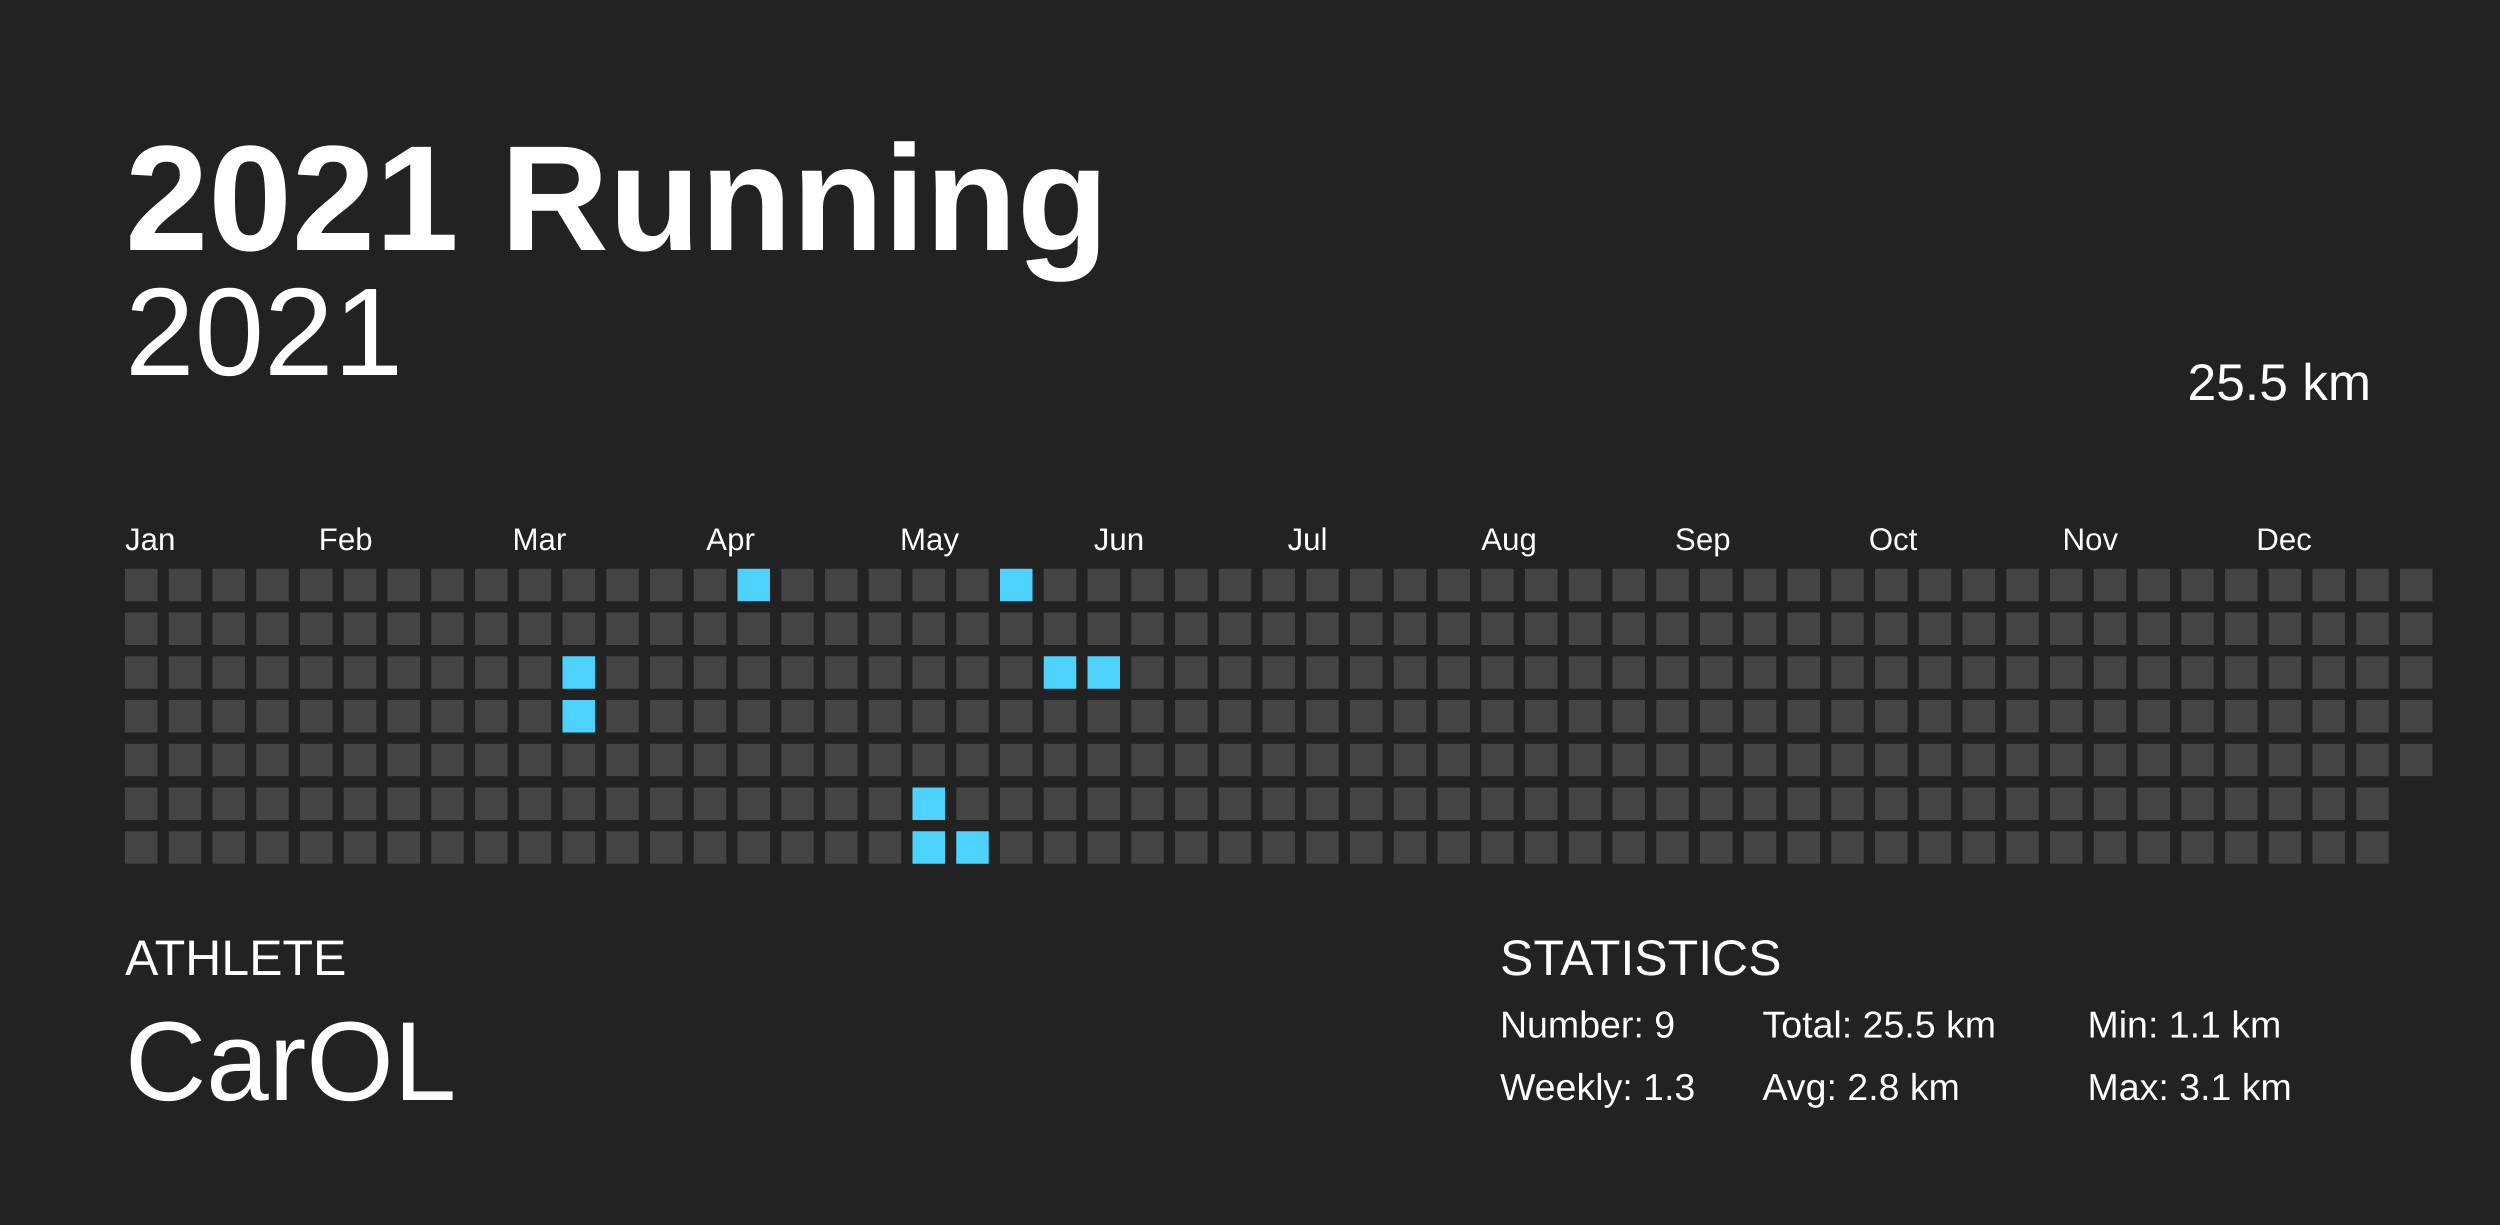
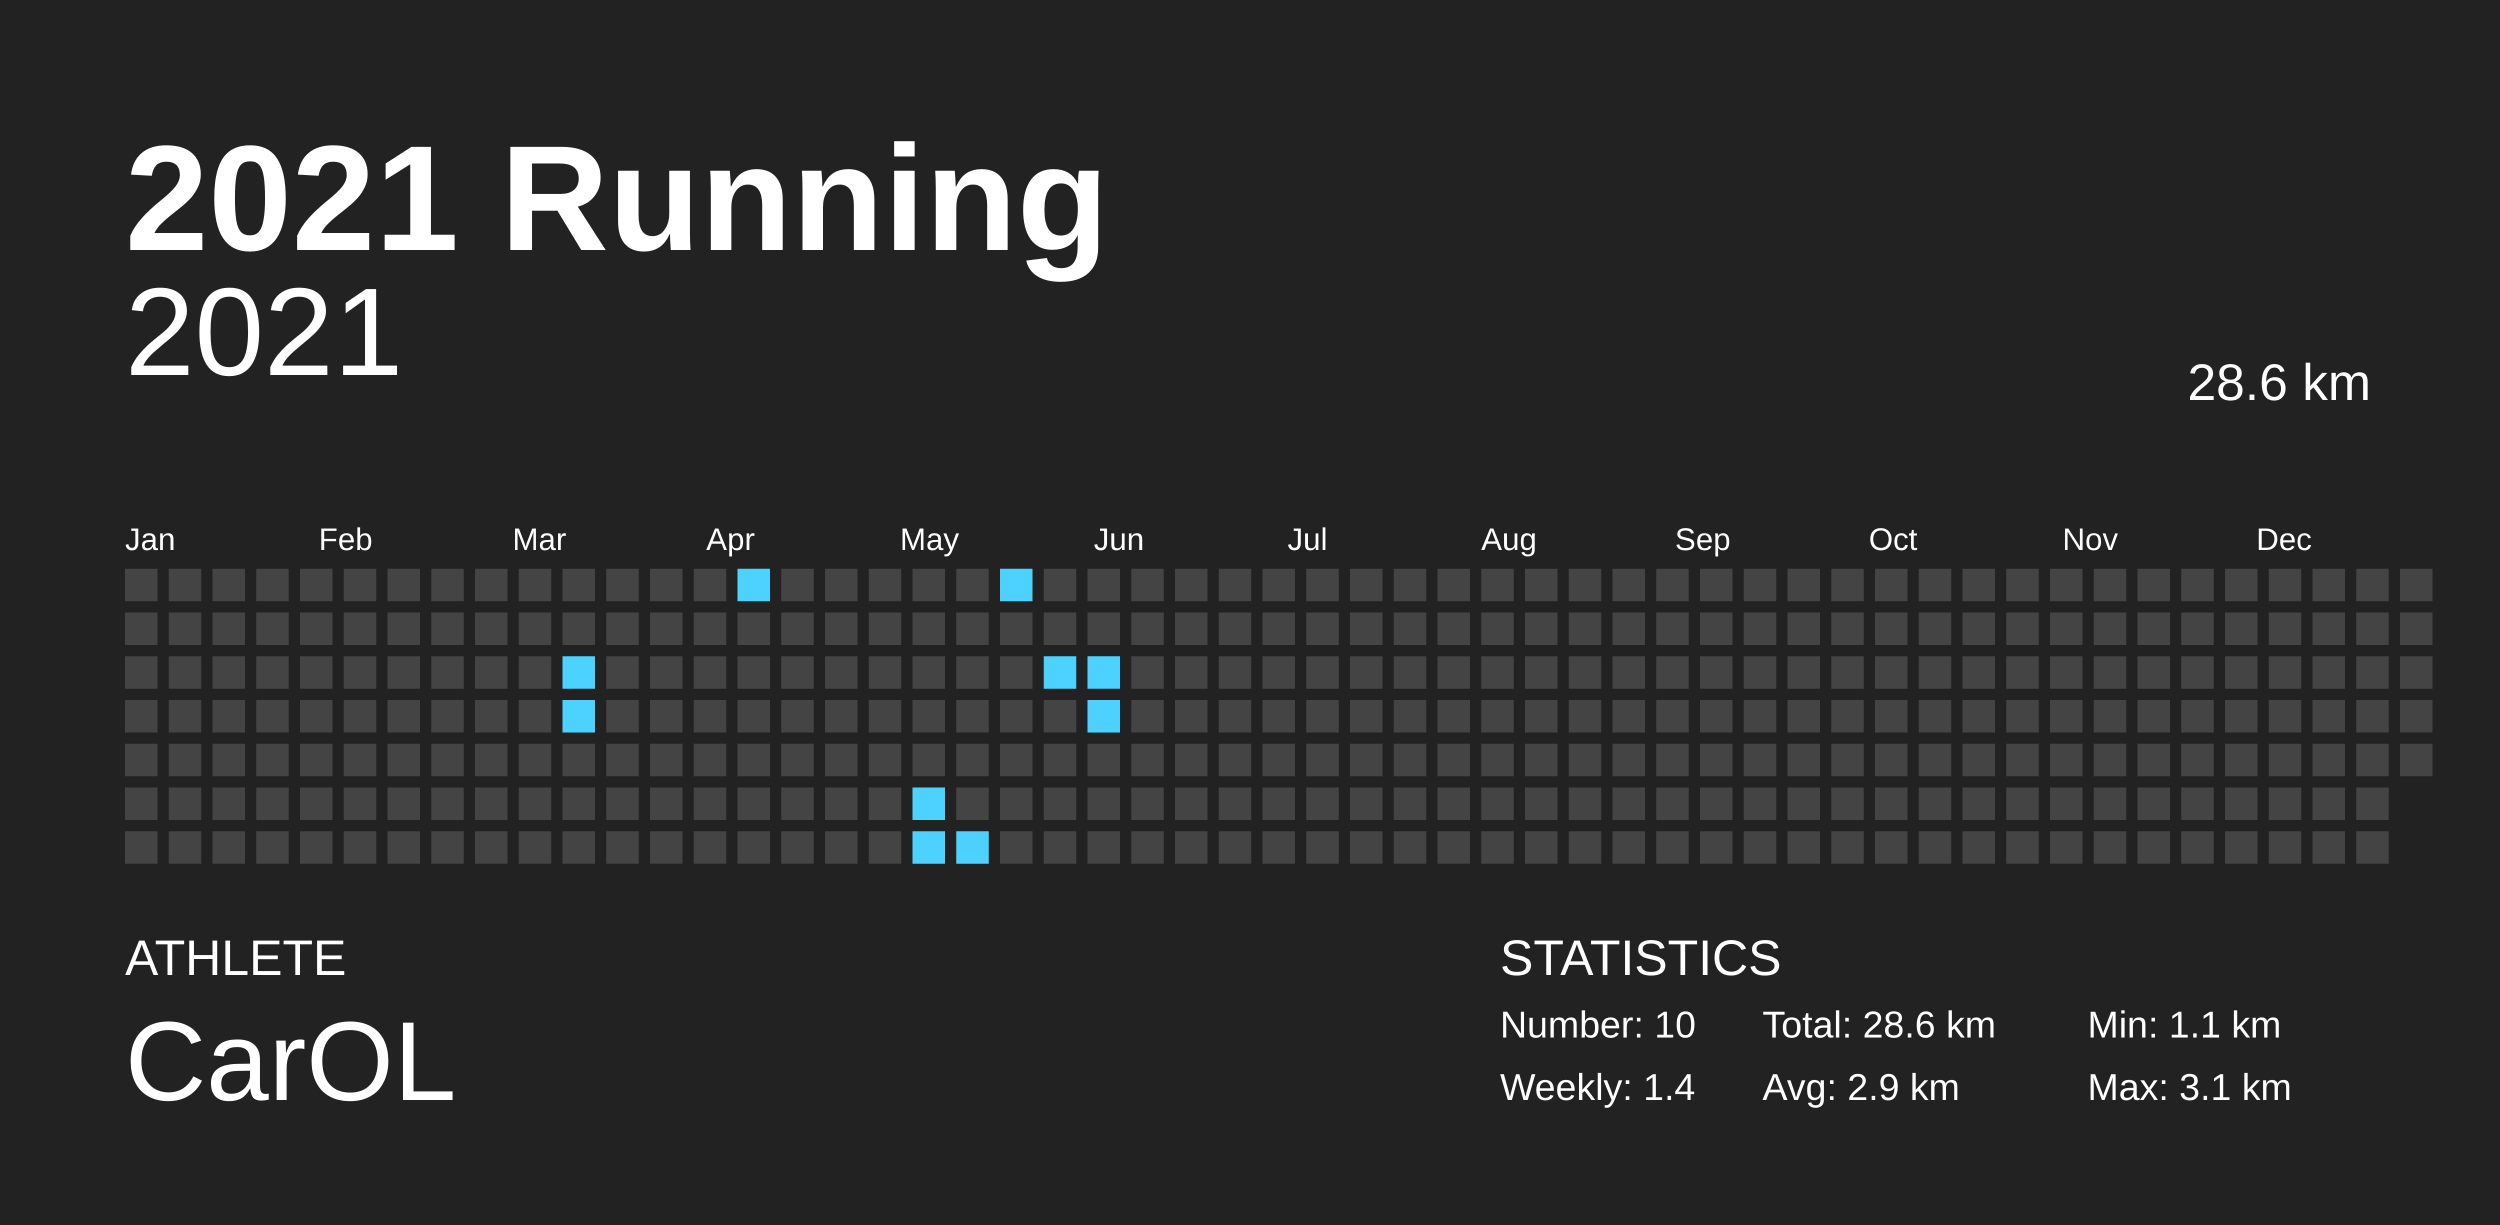
<svg xmlns="http://www.w3.org/2000/svg" baseProfile="full" height="98mm" version="1.1" viewBox="0,0,200,98" width="200mm">
  <defs />
  <rect fill="#222222" height="98" width="200" x="0" y="0" />
  <text fill="#FFFFFF" style="font-size:12px; font-family:Arial; font-weight:bold;" x="10" y="20">2021 Running</text>
  <text fill="#FFFFFF" style="font-size:4px; font-family:Arial" x="10" y="78">ATHLETE</text>
  <text fill="#FFFFFF" style="font-size:9px; font-family:Arial" x="10" y="88">CarOL</text>
  <text fill="#FFFFFF" style="font-size:4px; font-family:Arial" x="120" y="78">STATISTICS</text>
-   <text fill="#FFFFFF" style="font-size:3px; font-family:Arial" x="120" y="83">Number: 9</text>
-   <text fill="#FFFFFF" style="font-size:3px; font-family:Arial" x="120" y="88">Weekly: 1.3</text>
-   <text fill="#FFFFFF" style="font-size:3px; font-family:Arial" x="141" y="83">Total: 25.5 km</text>
-   <text fill="#FFFFFF" style="font-size:3px; font-family:Arial" x="141" y="88">Avg: 2.8 km</text>
+   <text fill="#FFFFFF" style="font-size:3px; font-family:Arial" x="120" y="83">Number: 10</text>
+   <text fill="#FFFFFF" style="font-size:3px; font-family:Arial" x="120" y="88">Weekly: 1.4</text>
+   <text fill="#FFFFFF" style="font-size:3px; font-family:Arial" x="141" y="83">Total: 28.6 km</text>
+   <text fill="#FFFFFF" style="font-size:3px; font-family:Arial" x="141" y="88">Avg: 2.9 km</text>
  <text fill="#FFFFFF" style="font-size:3px; font-family:Arial" x="167" y="83">Min: 1.1 km</text>
  <text fill="#FFFFFF" style="font-size:3px; font-family:Arial" x="167" y="88">Max: 3.1 km</text>
  <text alignment-baseline="hanging" fill="#FFFFFF" style="font-size:10.0px; font-family:Arial;" x="10" y="30">2021</text>
-   <text alignment-baseline="hanging" fill="#FFFFFF" style="font-size:4.125px; font-family:Arial;" x="175" y="32">25.5 km</text>
+   <text alignment-baseline="hanging" fill="#FFFFFF" style="font-size:4.125px; font-family:Arial;" x="175" y="32">28.6 km</text>
  <text fill="#FFFFFF" style="font-size:2.5px; font-family:Arial" x="10.0" y="44">Jan</text>
  <text fill="#FFFFFF" style="font-size:2.5px; font-family:Arial" x="25.5" y="44">Feb</text>
  <text fill="#FFFFFF" style="font-size:2.5px; font-family:Arial" x="41.0" y="44">Mar</text>
  <text fill="#FFFFFF" style="font-size:2.5px; font-family:Arial" x="56.5" y="44">Apr</text>
  <text fill="#FFFFFF" style="font-size:2.5px; font-family:Arial" x="72.0" y="44">May</text>
  <text fill="#FFFFFF" style="font-size:2.5px; font-family:Arial" x="87.5" y="44">Jun</text>
  <text fill="#FFFFFF" style="font-size:2.5px; font-family:Arial" x="103.0" y="44">Jul</text>
  <text fill="#FFFFFF" style="font-size:2.5px; font-family:Arial" x="118.5" y="44">Aug</text>
  <text fill="#FFFFFF" style="font-size:2.5px; font-family:Arial" x="134.0" y="44">Sep</text>
  <text fill="#FFFFFF" style="font-size:2.5px; font-family:Arial" x="149.5" y="44">Oct</text>
  <text fill="#FFFFFF" style="font-size:2.5px; font-family:Arial" x="165.0" y="44">Nov</text>
  <text fill="#FFFFFF" style="font-size:2.5px; font-family:Arial" x="180.5" y="44">Dec</text>
  <rect fill="#444444" height="2.6" width="2.6" x="10.0" y="45.5" />
  <rect fill="#444444" height="2.6" width="2.6" x="10.0" y="49.0" />
  <rect fill="#444444" height="2.6" width="2.6" x="10.0" y="52.5" />
  <rect fill="#444444" height="2.6" width="2.6" x="10.0" y="56.0" />
  <rect fill="#444444" height="2.6" width="2.6" x="10.0" y="59.5" />
  <rect fill="#444444" height="2.6" width="2.6" x="10.0" y="63.0" />
  <rect fill="#444444" height="2.6" width="2.6" x="10.0" y="66.5" />
  <rect fill="#444444" height="2.6" width="2.6" x="13.5" y="45.5" />
  <rect fill="#444444" height="2.6" width="2.6" x="13.5" y="49.0" />
  <rect fill="#444444" height="2.6" width="2.6" x="13.5" y="52.5" />
  <rect fill="#444444" height="2.6" width="2.6" x="13.5" y="56.0" />
  <rect fill="#444444" height="2.6" width="2.6" x="13.5" y="59.5" />
  <rect fill="#444444" height="2.6" width="2.6" x="13.5" y="63.0" />
  <rect fill="#444444" height="2.6" width="2.6" x="13.5" y="66.5" />
  <rect fill="#444444" height="2.6" width="2.6" x="17.0" y="45.5" />
  <rect fill="#444444" height="2.6" width="2.6" x="17.0" y="49.0" />
  <rect fill="#444444" height="2.6" width="2.6" x="17.0" y="52.5" />
  <rect fill="#444444" height="2.6" width="2.6" x="17.0" y="56.0" />
  <rect fill="#444444" height="2.6" width="2.6" x="17.0" y="59.5" />
  <rect fill="#444444" height="2.6" width="2.6" x="17.0" y="63.0" />
  <rect fill="#444444" height="2.6" width="2.6" x="17.0" y="66.5" />
  <rect fill="#444444" height="2.6" width="2.6" x="20.5" y="45.5" />
  <rect fill="#444444" height="2.6" width="2.6" x="20.5" y="49.0" />
  <rect fill="#444444" height="2.6" width="2.6" x="20.5" y="52.5" />
  <rect fill="#444444" height="2.6" width="2.6" x="20.5" y="56.0" />
  <rect fill="#444444" height="2.6" width="2.6" x="20.5" y="59.5" />
  <rect fill="#444444" height="2.6" width="2.6" x="20.5" y="63.0" />
  <rect fill="#444444" height="2.6" width="2.6" x="20.5" y="66.5" />
  <rect fill="#444444" height="2.6" width="2.6" x="24.0" y="45.5" />
  <rect fill="#444444" height="2.6" width="2.6" x="24.0" y="49.0" />
  <rect fill="#444444" height="2.6" width="2.6" x="24.0" y="52.5" />
  <rect fill="#444444" height="2.6" width="2.6" x="24.0" y="56.0" />
  <rect fill="#444444" height="2.6" width="2.6" x="24.0" y="59.5" />
  <rect fill="#444444" height="2.6" width="2.6" x="24.0" y="63.0" />
  <rect fill="#444444" height="2.6" width="2.6" x="24.0" y="66.5" />
  <rect fill="#444444" height="2.6" width="2.6" x="27.5" y="45.5" />
  <rect fill="#444444" height="2.6" width="2.6" x="27.5" y="49.0" />
  <rect fill="#444444" height="2.6" width="2.6" x="27.5" y="52.5" />
  <rect fill="#444444" height="2.6" width="2.6" x="27.5" y="56.0" />
  <rect fill="#444444" height="2.6" width="2.6" x="27.5" y="59.5" />
  <rect fill="#444444" height="2.6" width="2.6" x="27.5" y="63.0" />
  <rect fill="#444444" height="2.6" width="2.6" x="27.5" y="66.5" />
  <rect fill="#444444" height="2.6" width="2.6" x="31.0" y="45.5" />
  <rect fill="#444444" height="2.6" width="2.6" x="31.0" y="49.0" />
  <rect fill="#444444" height="2.6" width="2.6" x="31.0" y="52.5" />
  <rect fill="#444444" height="2.6" width="2.6" x="31.0" y="56.0" />
  <rect fill="#444444" height="2.6" width="2.6" x="31.0" y="59.5" />
  <rect fill="#444444" height="2.6" width="2.6" x="31.0" y="63.0" />
  <rect fill="#444444" height="2.6" width="2.6" x="31.0" y="66.5" />
  <rect fill="#444444" height="2.6" width="2.6" x="34.5" y="45.5" />
  <rect fill="#444444" height="2.6" width="2.6" x="34.5" y="49.0" />
  <rect fill="#444444" height="2.6" width="2.6" x="34.5" y="52.5" />
  <rect fill="#444444" height="2.6" width="2.6" x="34.5" y="56.0" />
  <rect fill="#444444" height="2.6" width="2.6" x="34.5" y="59.5" />
  <rect fill="#444444" height="2.6" width="2.6" x="34.5" y="63.0" />
  <rect fill="#444444" height="2.6" width="2.6" x="34.5" y="66.5" />
  <rect fill="#444444" height="2.6" width="2.6" x="38.0" y="45.5" />
  <rect fill="#444444" height="2.6" width="2.6" x="38.0" y="49.0" />
  <rect fill="#444444" height="2.6" width="2.6" x="38.0" y="52.5" />
  <rect fill="#444444" height="2.6" width="2.6" x="38.0" y="56.0" />
  <rect fill="#444444" height="2.6" width="2.6" x="38.0" y="59.5" />
  <rect fill="#444444" height="2.6" width="2.6" x="38.0" y="63.0" />
  <rect fill="#444444" height="2.6" width="2.6" x="38.0" y="66.5" />
  <rect fill="#444444" height="2.6" width="2.6" x="41.5" y="45.5" />
  <rect fill="#444444" height="2.6" width="2.6" x="41.5" y="49.0" />
  <rect fill="#444444" height="2.6" width="2.6" x="41.5" y="52.5" />
  <rect fill="#444444" height="2.6" width="2.6" x="41.5" y="56.0" />
  <rect fill="#444444" height="2.6" width="2.6" x="41.5" y="59.5" />
  <rect fill="#444444" height="2.6" width="2.6" x="41.5" y="63.0" />
  <rect fill="#444444" height="2.6" width="2.6" x="41.5" y="66.5" />
  <rect fill="#444444" height="2.6" width="2.6" x="45.0" y="45.5" />
  <rect fill="#444444" height="2.6" width="2.6" x="45.0" y="49.0" />
  <rect fill="#4dd2ff" height="2.6" width="2.6" x="45.0" y="52.5" />
  <rect fill="#4dd2ff" height="2.6" width="2.6" x="45.0" y="56.0" />
  <rect fill="#444444" height="2.6" width="2.6" x="45.0" y="59.5" />
  <rect fill="#444444" height="2.6" width="2.6" x="45.0" y="63.0" />
  <rect fill="#444444" height="2.6" width="2.6" x="45.0" y="66.5" />
  <rect fill="#444444" height="2.6" width="2.6" x="48.5" y="45.5" />
  <rect fill="#444444" height="2.6" width="2.6" x="48.5" y="49.0" />
  <rect fill="#444444" height="2.6" width="2.6" x="48.5" y="52.5" />
  <rect fill="#444444" height="2.6" width="2.6" x="48.5" y="56.0" />
  <rect fill="#444444" height="2.6" width="2.6" x="48.5" y="59.5" />
  <rect fill="#444444" height="2.6" width="2.6" x="48.5" y="63.0" />
  <rect fill="#444444" height="2.6" width="2.6" x="48.5" y="66.5" />
  <rect fill="#444444" height="2.6" width="2.6" x="52.0" y="45.5" />
  <rect fill="#444444" height="2.6" width="2.6" x="52.0" y="49.0" />
  <rect fill="#444444" height="2.6" width="2.6" x="52.0" y="52.5" />
  <rect fill="#444444" height="2.6" width="2.6" x="52.0" y="56.0" />
  <rect fill="#444444" height="2.6" width="2.6" x="52.0" y="59.5" />
  <rect fill="#444444" height="2.6" width="2.6" x="52.0" y="63.0" />
  <rect fill="#444444" height="2.6" width="2.6" x="52.0" y="66.5" />
  <rect fill="#444444" height="2.6" width="2.6" x="55.5" y="45.5" />
  <rect fill="#444444" height="2.6" width="2.6" x="55.5" y="49.0" />
  <rect fill="#444444" height="2.6" width="2.6" x="55.5" y="52.5" />
  <rect fill="#444444" height="2.6" width="2.6" x="55.5" y="56.0" />
  <rect fill="#444444" height="2.6" width="2.6" x="55.5" y="59.5" />
  <rect fill="#444444" height="2.6" width="2.6" x="55.5" y="63.0" />
  <rect fill="#444444" height="2.6" width="2.6" x="55.5" y="66.5" />
  <rect fill="#4dd2ff" height="2.6" width="2.6" x="59.0" y="45.5" />
  <rect fill="#444444" height="2.6" width="2.6" x="59.0" y="49.0" />
  <rect fill="#444444" height="2.6" width="2.6" x="59.0" y="52.5" />
  <rect fill="#444444" height="2.6" width="2.6" x="59.0" y="56.0" />
  <rect fill="#444444" height="2.6" width="2.6" x="59.0" y="59.5" />
  <rect fill="#444444" height="2.6" width="2.6" x="59.0" y="63.0" />
  <rect fill="#444444" height="2.6" width="2.6" x="59.0" y="66.5" />
  <rect fill="#444444" height="2.6" width="2.6" x="62.5" y="45.5" />
  <rect fill="#444444" height="2.6" width="2.6" x="62.5" y="49.0" />
  <rect fill="#444444" height="2.6" width="2.6" x="62.5" y="52.5" />
  <rect fill="#444444" height="2.6" width="2.6" x="62.5" y="56.0" />
  <rect fill="#444444" height="2.6" width="2.6" x="62.5" y="59.5" />
  <rect fill="#444444" height="2.6" width="2.6" x="62.5" y="63.0" />
  <rect fill="#444444" height="2.6" width="2.6" x="62.5" y="66.5" />
  <rect fill="#444444" height="2.6" width="2.6" x="66.0" y="45.5" />
  <rect fill="#444444" height="2.6" width="2.6" x="66.0" y="49.0" />
  <rect fill="#444444" height="2.6" width="2.6" x="66.0" y="52.5" />
  <rect fill="#444444" height="2.6" width="2.6" x="66.0" y="56.0" />
  <rect fill="#444444" height="2.6" width="2.6" x="66.0" y="59.5" />
  <rect fill="#444444" height="2.6" width="2.6" x="66.0" y="63.0" />
  <rect fill="#444444" height="2.6" width="2.6" x="66.0" y="66.5" />
  <rect fill="#444444" height="2.6" width="2.6" x="69.5" y="45.5" />
  <rect fill="#444444" height="2.6" width="2.6" x="69.5" y="49.0" />
  <rect fill="#444444" height="2.6" width="2.6" x="69.5" y="52.5" />
  <rect fill="#444444" height="2.6" width="2.6" x="69.5" y="56.0" />
  <rect fill="#444444" height="2.6" width="2.6" x="69.5" y="59.5" />
  <rect fill="#444444" height="2.6" width="2.6" x="69.5" y="63.0" />
  <rect fill="#444444" height="2.6" width="2.6" x="69.5" y="66.5" />
  <rect fill="#444444" height="2.6" width="2.6" x="73.0" y="45.5" />
  <rect fill="#444444" height="2.6" width="2.6" x="73.0" y="49.0" />
  <rect fill="#444444" height="2.6" width="2.6" x="73.0" y="52.5" />
  <rect fill="#444444" height="2.6" width="2.6" x="73.0" y="56.0" />
  <rect fill="#444444" height="2.6" width="2.6" x="73.0" y="59.5" />
  <rect fill="#4dd2ff" height="2.6" width="2.6" x="73.0" y="63.0" />
  <rect fill="#4dd2ff" height="2.6" width="2.6" x="73.0" y="66.5" />
  <rect fill="#444444" height="2.6" width="2.6" x="76.5" y="45.5" />
  <rect fill="#444444" height="2.6" width="2.6" x="76.5" y="49.0" />
  <rect fill="#444444" height="2.6" width="2.6" x="76.5" y="52.5" />
  <rect fill="#444444" height="2.6" width="2.6" x="76.5" y="56.0" />
  <rect fill="#444444" height="2.6" width="2.6" x="76.5" y="59.5" />
  <rect fill="#444444" height="2.6" width="2.6" x="76.5" y="63.0" />
  <rect fill="#4dd2ff" height="2.6" width="2.6" x="76.5" y="66.5" />
  <rect fill="#4dd2ff" height="2.6" width="2.6" x="80.0" y="45.5" />
  <rect fill="#444444" height="2.6" width="2.6" x="80.0" y="49.0" />
  <rect fill="#444444" height="2.6" width="2.6" x="80.0" y="52.5" />
  <rect fill="#444444" height="2.6" width="2.6" x="80.0" y="56.0" />
  <rect fill="#444444" height="2.6" width="2.6" x="80.0" y="59.5" />
  <rect fill="#444444" height="2.6" width="2.6" x="80.0" y="63.0" />
  <rect fill="#444444" height="2.6" width="2.6" x="80.0" y="66.5" />
  <rect fill="#444444" height="2.6" width="2.6" x="83.5" y="45.5" />
  <rect fill="#444444" height="2.6" width="2.6" x="83.5" y="49.0" />
  <rect fill="#4dd2ff" height="2.6" width="2.6" x="83.5" y="52.5" />
  <rect fill="#444444" height="2.6" width="2.6" x="83.5" y="56.0" />
  <rect fill="#444444" height="2.6" width="2.6" x="83.5" y="59.5" />
  <rect fill="#444444" height="2.6" width="2.6" x="83.5" y="63.0" />
  <rect fill="#444444" height="2.6" width="2.6" x="83.5" y="66.5" />
  <rect fill="#444444" height="2.6" width="2.6" x="87.0" y="45.5" />
  <rect fill="#444444" height="2.6" width="2.6" x="87.0" y="49.0" />
  <rect fill="#4dd2ff" height="2.6" width="2.6" x="87.0" y="52.5" />
-   <rect fill="#444444" height="2.6" width="2.6" x="87.0" y="56.0" />
+   <rect fill="#4dd2ff" height="2.6" width="2.6" x="87.0" y="56.0" />
  <rect fill="#444444" height="2.6" width="2.6" x="87.0" y="59.5" />
  <rect fill="#444444" height="2.6" width="2.6" x="87.0" y="63.0" />
  <rect fill="#444444" height="2.6" width="2.6" x="87.0" y="66.5" />
  <rect fill="#444444" height="2.6" width="2.6" x="90.5" y="45.5" />
  <rect fill="#444444" height="2.6" width="2.6" x="90.5" y="49.0" />
  <rect fill="#444444" height="2.6" width="2.6" x="90.5" y="52.5" />
  <rect fill="#444444" height="2.6" width="2.6" x="90.5" y="56.0" />
  <rect fill="#444444" height="2.6" width="2.6" x="90.5" y="59.5" />
  <rect fill="#444444" height="2.6" width="2.6" x="90.5" y="63.0" />
  <rect fill="#444444" height="2.6" width="2.6" x="90.5" y="66.5" />
  <rect fill="#444444" height="2.6" width="2.6" x="94.0" y="45.5" />
  <rect fill="#444444" height="2.6" width="2.6" x="94.0" y="49.0" />
  <rect fill="#444444" height="2.6" width="2.6" x="94.0" y="52.5" />
  <rect fill="#444444" height="2.6" width="2.6" x="94.0" y="56.0" />
  <rect fill="#444444" height="2.6" width="2.6" x="94.0" y="59.5" />
  <rect fill="#444444" height="2.6" width="2.6" x="94.0" y="63.0" />
  <rect fill="#444444" height="2.6" width="2.6" x="94.0" y="66.5" />
  <rect fill="#444444" height="2.6" width="2.6" x="97.5" y="45.5" />
  <rect fill="#444444" height="2.6" width="2.6" x="97.5" y="49.0" />
  <rect fill="#444444" height="2.6" width="2.6" x="97.5" y="52.5" />
  <rect fill="#444444" height="2.6" width="2.6" x="97.5" y="56.0" />
  <rect fill="#444444" height="2.6" width="2.6" x="97.5" y="59.5" />
  <rect fill="#444444" height="2.6" width="2.6" x="97.5" y="63.0" />
  <rect fill="#444444" height="2.6" width="2.6" x="97.5" y="66.5" />
  <rect fill="#444444" height="2.6" width="2.6" x="101.0" y="45.5" />
  <rect fill="#444444" height="2.6" width="2.6" x="101.0" y="49.0" />
  <rect fill="#444444" height="2.6" width="2.6" x="101.0" y="52.5" />
  <rect fill="#444444" height="2.6" width="2.6" x="101.0" y="56.0" />
  <rect fill="#444444" height="2.6" width="2.6" x="101.0" y="59.5" />
  <rect fill="#444444" height="2.6" width="2.6" x="101.0" y="63.0" />
  <rect fill="#444444" height="2.6" width="2.6" x="101.0" y="66.5" />
  <rect fill="#444444" height="2.6" width="2.6" x="104.5" y="45.5" />
  <rect fill="#444444" height="2.6" width="2.6" x="104.5" y="49.0" />
  <rect fill="#444444" height="2.6" width="2.6" x="104.5" y="52.5" />
  <rect fill="#444444" height="2.6" width="2.6" x="104.5" y="56.0" />
  <rect fill="#444444" height="2.6" width="2.6" x="104.5" y="59.5" />
  <rect fill="#444444" height="2.6" width="2.6" x="104.5" y="63.0" />
  <rect fill="#444444" height="2.6" width="2.6" x="104.5" y="66.5" />
  <rect fill="#444444" height="2.6" width="2.6" x="108.0" y="45.5" />
  <rect fill="#444444" height="2.6" width="2.6" x="108.0" y="49.0" />
  <rect fill="#444444" height="2.6" width="2.6" x="108.0" y="52.5" />
  <rect fill="#444444" height="2.6" width="2.6" x="108.0" y="56.0" />
  <rect fill="#444444" height="2.6" width="2.6" x="108.0" y="59.5" />
  <rect fill="#444444" height="2.6" width="2.6" x="108.0" y="63.0" />
  <rect fill="#444444" height="2.6" width="2.6" x="108.0" y="66.5" />
  <rect fill="#444444" height="2.6" width="2.6" x="111.5" y="45.5" />
  <rect fill="#444444" height="2.6" width="2.6" x="111.5" y="49.0" />
  <rect fill="#444444" height="2.6" width="2.6" x="111.5" y="52.5" />
  <rect fill="#444444" height="2.6" width="2.6" x="111.5" y="56.0" />
  <rect fill="#444444" height="2.6" width="2.6" x="111.5" y="59.5" />
  <rect fill="#444444" height="2.6" width="2.6" x="111.5" y="63.0" />
  <rect fill="#444444" height="2.6" width="2.6" x="111.5" y="66.5" />
  <rect fill="#444444" height="2.6" width="2.6" x="115.0" y="45.5" />
  <rect fill="#444444" height="2.6" width="2.6" x="115.0" y="49.0" />
  <rect fill="#444444" height="2.6" width="2.6" x="115.0" y="52.5" />
  <rect fill="#444444" height="2.6" width="2.6" x="115.0" y="56.0" />
  <rect fill="#444444" height="2.6" width="2.6" x="115.0" y="59.5" />
  <rect fill="#444444" height="2.6" width="2.6" x="115.0" y="63.0" />
  <rect fill="#444444" height="2.6" width="2.6" x="115.0" y="66.5" />
  <rect fill="#444444" height="2.6" width="2.6" x="118.5" y="45.5" />
  <rect fill="#444444" height="2.6" width="2.6" x="118.5" y="49.0" />
  <rect fill="#444444" height="2.6" width="2.6" x="118.5" y="52.5" />
  <rect fill="#444444" height="2.6" width="2.6" x="118.5" y="56.0" />
  <rect fill="#444444" height="2.6" width="2.6" x="118.5" y="59.5" />
  <rect fill="#444444" height="2.6" width="2.6" x="118.5" y="63.0" />
  <rect fill="#444444" height="2.6" width="2.6" x="118.5" y="66.5" />
  <rect fill="#444444" height="2.6" width="2.6" x="122.0" y="45.5" />
  <rect fill="#444444" height="2.6" width="2.6" x="122.0" y="49.0" />
  <rect fill="#444444" height="2.6" width="2.6" x="122.0" y="52.5" />
  <rect fill="#444444" height="2.6" width="2.6" x="122.0" y="56.0" />
  <rect fill="#444444" height="2.6" width="2.6" x="122.0" y="59.5" />
  <rect fill="#444444" height="2.6" width="2.6" x="122.0" y="63.0" />
  <rect fill="#444444" height="2.6" width="2.6" x="122.0" y="66.5" />
  <rect fill="#444444" height="2.6" width="2.6" x="125.5" y="45.5" />
  <rect fill="#444444" height="2.6" width="2.6" x="125.5" y="49.0" />
  <rect fill="#444444" height="2.6" width="2.6" x="125.5" y="52.5" />
  <rect fill="#444444" height="2.6" width="2.6" x="125.5" y="56.0" />
  <rect fill="#444444" height="2.6" width="2.6" x="125.5" y="59.5" />
  <rect fill="#444444" height="2.6" width="2.6" x="125.5" y="63.0" />
  <rect fill="#444444" height="2.6" width="2.6" x="125.5" y="66.5" />
  <rect fill="#444444" height="2.6" width="2.6" x="129.0" y="45.5" />
  <rect fill="#444444" height="2.6" width="2.6" x="129.0" y="49.0" />
  <rect fill="#444444" height="2.6" width="2.6" x="129.0" y="52.5" />
  <rect fill="#444444" height="2.6" width="2.6" x="129.0" y="56.0" />
  <rect fill="#444444" height="2.6" width="2.6" x="129.0" y="59.5" />
  <rect fill="#444444" height="2.6" width="2.6" x="129.0" y="63.0" />
  <rect fill="#444444" height="2.6" width="2.6" x="129.0" y="66.5" />
  <rect fill="#444444" height="2.6" width="2.6" x="132.5" y="45.5" />
  <rect fill="#444444" height="2.6" width="2.6" x="132.5" y="49.0" />
  <rect fill="#444444" height="2.6" width="2.6" x="132.5" y="52.5" />
  <rect fill="#444444" height="2.6" width="2.6" x="132.5" y="56.0" />
  <rect fill="#444444" height="2.6" width="2.6" x="132.5" y="59.5" />
  <rect fill="#444444" height="2.6" width="2.6" x="132.5" y="63.0" />
  <rect fill="#444444" height="2.6" width="2.6" x="132.5" y="66.5" />
  <rect fill="#444444" height="2.6" width="2.6" x="136.0" y="45.5" />
  <rect fill="#444444" height="2.6" width="2.6" x="136.0" y="49.0" />
  <rect fill="#444444" height="2.6" width="2.6" x="136.0" y="52.5" />
  <rect fill="#444444" height="2.6" width="2.6" x="136.0" y="56.0" />
  <rect fill="#444444" height="2.6" width="2.6" x="136.0" y="59.5" />
  <rect fill="#444444" height="2.6" width="2.6" x="136.0" y="63.0" />
  <rect fill="#444444" height="2.6" width="2.6" x="136.0" y="66.5" />
  <rect fill="#444444" height="2.6" width="2.6" x="139.5" y="45.5" />
  <rect fill="#444444" height="2.6" width="2.6" x="139.5" y="49.0" />
  <rect fill="#444444" height="2.6" width="2.6" x="139.5" y="52.5" />
  <rect fill="#444444" height="2.6" width="2.6" x="139.5" y="56.0" />
  <rect fill="#444444" height="2.6" width="2.6" x="139.5" y="59.5" />
  <rect fill="#444444" height="2.6" width="2.6" x="139.5" y="63.0" />
  <rect fill="#444444" height="2.6" width="2.6" x="139.5" y="66.5" />
  <rect fill="#444444" height="2.6" width="2.6" x="143.0" y="45.5" />
  <rect fill="#444444" height="2.6" width="2.6" x="143.0" y="49.0" />
  <rect fill="#444444" height="2.6" width="2.6" x="143.0" y="52.5" />
  <rect fill="#444444" height="2.6" width="2.6" x="143.0" y="56.0" />
  <rect fill="#444444" height="2.6" width="2.6" x="143.0" y="59.5" />
  <rect fill="#444444" height="2.6" width="2.6" x="143.0" y="63.0" />
  <rect fill="#444444" height="2.6" width="2.6" x="143.0" y="66.5" />
  <rect fill="#444444" height="2.6" width="2.6" x="146.5" y="45.5" />
  <rect fill="#444444" height="2.6" width="2.6" x="146.5" y="49.0" />
  <rect fill="#444444" height="2.6" width="2.6" x="146.5" y="52.5" />
  <rect fill="#444444" height="2.6" width="2.6" x="146.5" y="56.0" />
  <rect fill="#444444" height="2.6" width="2.6" x="146.5" y="59.5" />
  <rect fill="#444444" height="2.6" width="2.6" x="146.5" y="63.0" />
  <rect fill="#444444" height="2.6" width="2.6" x="146.5" y="66.5" />
  <rect fill="#444444" height="2.6" width="2.6" x="150.0" y="45.5" />
  <rect fill="#444444" height="2.6" width="2.6" x="150.0" y="49.0" />
  <rect fill="#444444" height="2.6" width="2.6" x="150.0" y="52.5" />
  <rect fill="#444444" height="2.6" width="2.6" x="150.0" y="56.0" />
  <rect fill="#444444" height="2.6" width="2.6" x="150.0" y="59.5" />
  <rect fill="#444444" height="2.6" width="2.6" x="150.0" y="63.0" />
  <rect fill="#444444" height="2.6" width="2.6" x="150.0" y="66.5" />
  <rect fill="#444444" height="2.6" width="2.6" x="153.5" y="45.5" />
  <rect fill="#444444" height="2.6" width="2.6" x="153.5" y="49.0" />
  <rect fill="#444444" height="2.6" width="2.6" x="153.5" y="52.5" />
  <rect fill="#444444" height="2.6" width="2.6" x="153.5" y="56.0" />
  <rect fill="#444444" height="2.6" width="2.6" x="153.5" y="59.5" />
  <rect fill="#444444" height="2.6" width="2.6" x="153.5" y="63.0" />
  <rect fill="#444444" height="2.6" width="2.6" x="153.5" y="66.5" />
  <rect fill="#444444" height="2.6" width="2.6" x="157.0" y="45.5" />
  <rect fill="#444444" height="2.6" width="2.6" x="157.0" y="49.0" />
  <rect fill="#444444" height="2.6" width="2.6" x="157.0" y="52.5" />
  <rect fill="#444444" height="2.6" width="2.6" x="157.0" y="56.0" />
  <rect fill="#444444" height="2.6" width="2.6" x="157.0" y="59.5" />
  <rect fill="#444444" height="2.6" width="2.6" x="157.0" y="63.0" />
  <rect fill="#444444" height="2.6" width="2.6" x="157.0" y="66.5" />
  <rect fill="#444444" height="2.6" width="2.6" x="160.5" y="45.5" />
  <rect fill="#444444" height="2.6" width="2.6" x="160.5" y="49.0" />
  <rect fill="#444444" height="2.6" width="2.6" x="160.5" y="52.5" />
  <rect fill="#444444" height="2.6" width="2.6" x="160.5" y="56.0" />
  <rect fill="#444444" height="2.6" width="2.6" x="160.5" y="59.5" />
  <rect fill="#444444" height="2.6" width="2.6" x="160.5" y="63.0" />
  <rect fill="#444444" height="2.6" width="2.6" x="160.5" y="66.5" />
  <rect fill="#444444" height="2.6" width="2.6" x="164.0" y="45.5" />
  <rect fill="#444444" height="2.6" width="2.6" x="164.0" y="49.0" />
  <rect fill="#444444" height="2.6" width="2.6" x="164.0" y="52.5" />
  <rect fill="#444444" height="2.6" width="2.6" x="164.0" y="56.0" />
  <rect fill="#444444" height="2.6" width="2.6" x="164.0" y="59.5" />
  <rect fill="#444444" height="2.6" width="2.6" x="164.0" y="63.0" />
  <rect fill="#444444" height="2.6" width="2.6" x="164.0" y="66.5" />
  <rect fill="#444444" height="2.6" width="2.6" x="167.5" y="45.5" />
  <rect fill="#444444" height="2.6" width="2.6" x="167.5" y="49.0" />
  <rect fill="#444444" height="2.6" width="2.6" x="167.5" y="52.5" />
  <rect fill="#444444" height="2.6" width="2.6" x="167.5" y="56.0" />
  <rect fill="#444444" height="2.6" width="2.6" x="167.5" y="59.5" />
  <rect fill="#444444" height="2.6" width="2.6" x="167.5" y="63.0" />
  <rect fill="#444444" height="2.6" width="2.6" x="167.5" y="66.5" />
  <rect fill="#444444" height="2.6" width="2.6" x="171.0" y="45.5" />
  <rect fill="#444444" height="2.6" width="2.6" x="171.0" y="49.0" />
  <rect fill="#444444" height="2.6" width="2.6" x="171.0" y="52.5" />
  <rect fill="#444444" height="2.6" width="2.6" x="171.0" y="56.0" />
  <rect fill="#444444" height="2.6" width="2.6" x="171.0" y="59.5" />
  <rect fill="#444444" height="2.6" width="2.6" x="171.0" y="63.0" />
  <rect fill="#444444" height="2.6" width="2.6" x="171.0" y="66.5" />
  <rect fill="#444444" height="2.6" width="2.6" x="174.5" y="45.5" />
  <rect fill="#444444" height="2.6" width="2.6" x="174.5" y="49.0" />
  <rect fill="#444444" height="2.6" width="2.6" x="174.5" y="52.5" />
  <rect fill="#444444" height="2.6" width="2.6" x="174.5" y="56.0" />
  <rect fill="#444444" height="2.6" width="2.6" x="174.5" y="59.5" />
  <rect fill="#444444" height="2.6" width="2.6" x="174.5" y="63.0" />
  <rect fill="#444444" height="2.6" width="2.6" x="174.5" y="66.5" />
  <rect fill="#444444" height="2.6" width="2.6" x="178.0" y="45.5" />
  <rect fill="#444444" height="2.6" width="2.6" x="178.0" y="49.0" />
  <rect fill="#444444" height="2.6" width="2.6" x="178.0" y="52.5" />
  <rect fill="#444444" height="2.6" width="2.6" x="178.0" y="56.0" />
  <rect fill="#444444" height="2.6" width="2.6" x="178.0" y="59.5" />
  <rect fill="#444444" height="2.6" width="2.6" x="178.0" y="63.0" />
  <rect fill="#444444" height="2.6" width="2.6" x="178.0" y="66.5" />
  <rect fill="#444444" height="2.6" width="2.6" x="181.5" y="45.5" />
  <rect fill="#444444" height="2.6" width="2.6" x="181.5" y="49.0" />
  <rect fill="#444444" height="2.6" width="2.6" x="181.5" y="52.5" />
  <rect fill="#444444" height="2.6" width="2.6" x="181.5" y="56.0" />
  <rect fill="#444444" height="2.6" width="2.6" x="181.5" y="59.5" />
  <rect fill="#444444" height="2.6" width="2.6" x="181.5" y="63.0" />
  <rect fill="#444444" height="2.6" width="2.6" x="181.5" y="66.5" />
  <rect fill="#444444" height="2.6" width="2.6" x="185.0" y="45.5" />
  <rect fill="#444444" height="2.6" width="2.6" x="185.0" y="49.0" />
  <rect fill="#444444" height="2.6" width="2.6" x="185.0" y="52.5" />
  <rect fill="#444444" height="2.6" width="2.6" x="185.0" y="56.0" />
  <rect fill="#444444" height="2.6" width="2.6" x="185.0" y="59.5" />
  <rect fill="#444444" height="2.6" width="2.6" x="185.0" y="63.0" />
  <rect fill="#444444" height="2.6" width="2.6" x="185.0" y="66.5" />
  <rect fill="#444444" height="2.6" width="2.6" x="188.5" y="45.5" />
  <rect fill="#444444" height="2.6" width="2.6" x="188.5" y="49.0" />
  <rect fill="#444444" height="2.6" width="2.6" x="188.5" y="52.5" />
  <rect fill="#444444" height="2.6" width="2.6" x="188.5" y="56.0" />
  <rect fill="#444444" height="2.6" width="2.6" x="188.5" y="59.5" />
  <rect fill="#444444" height="2.6" width="2.6" x="188.5" y="63.0" />
  <rect fill="#444444" height="2.6" width="2.6" x="188.5" y="66.5" />
  <rect fill="#444444" height="2.6" width="2.6" x="192.0" y="45.5" />
  <rect fill="#444444" height="2.6" width="2.6" x="192.0" y="49.0" />
  <rect fill="#444444" height="2.6" width="2.6" x="192.0" y="52.5" />
  <rect fill="#444444" height="2.6" width="2.6" x="192.0" y="56.0" />
  <rect fill="#444444" height="2.6" width="2.6" x="192.0" y="59.5" />
</svg>
